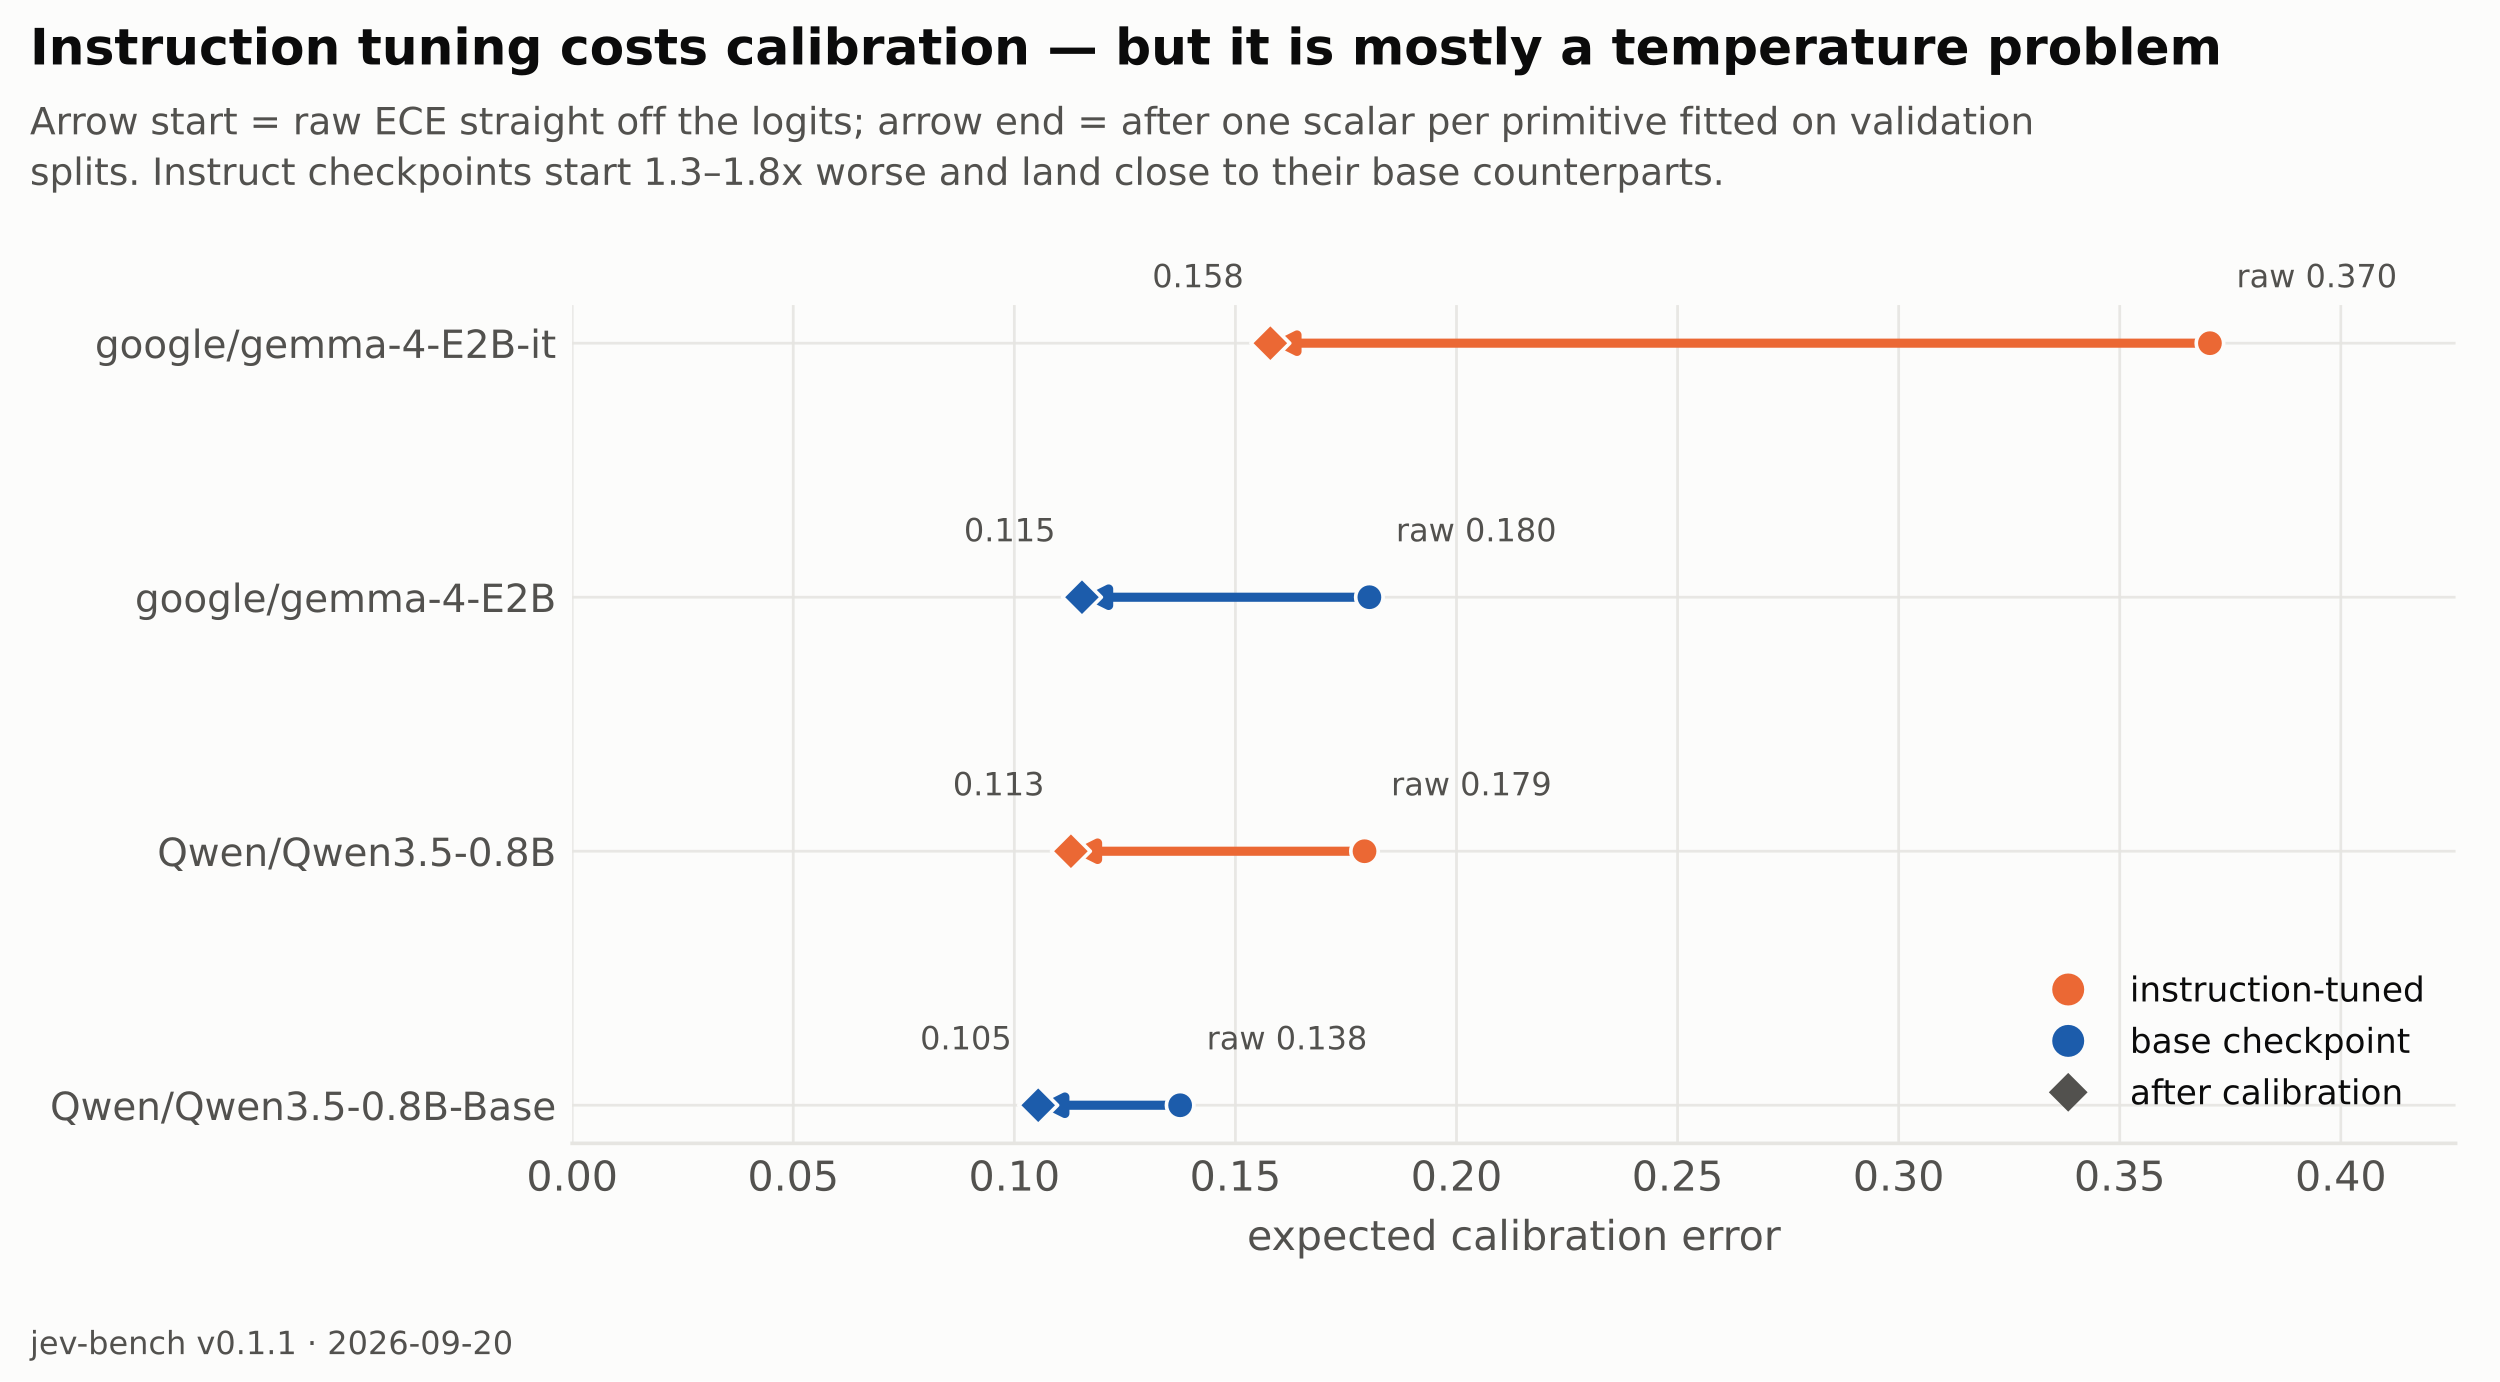
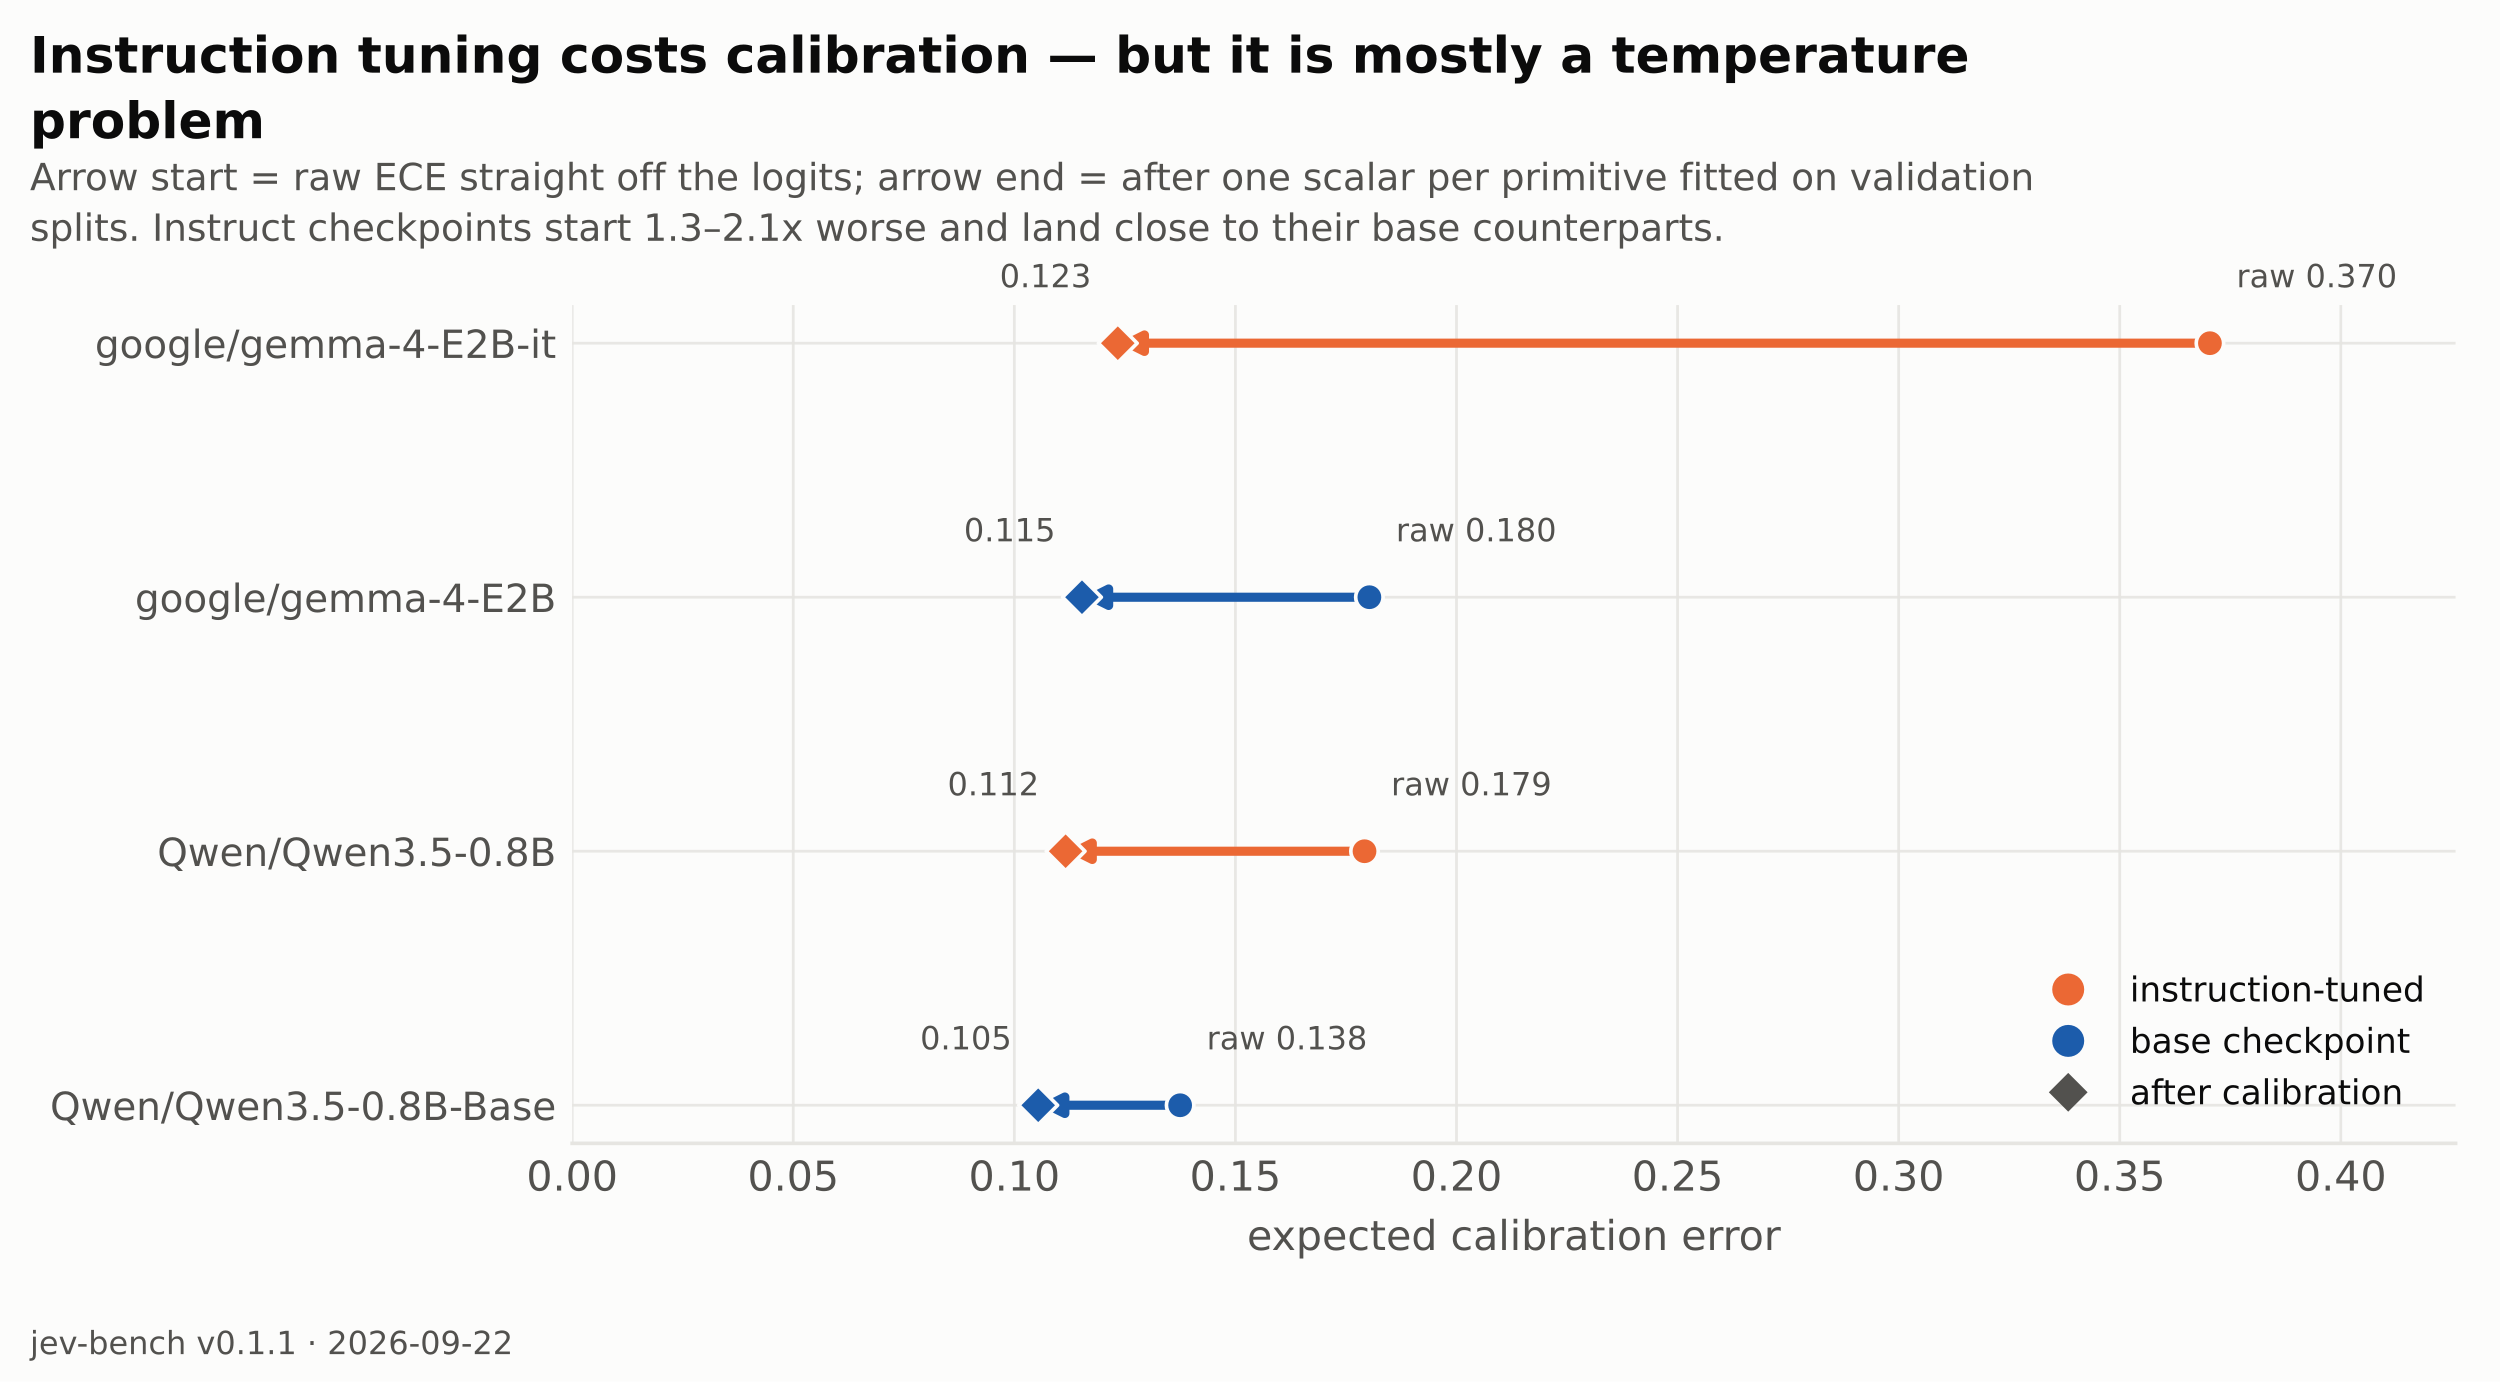
<svg xmlns="http://www.w3.org/2000/svg" xmlns:xlink="http://www.w3.org/1999/xlink" width="547.2pt" height="302.4pt" viewBox="0 0 547.2 302.4" version="1.1">
  <defs>
    <style type="text/css">*{stroke-linejoin: round; stroke-linecap: butt}</style>
  </defs>
  <g id="figure_1">
    <g id="patch_1">
      <path d="M 0 302.4  L 547.2 302.4  L 547.2 0  L 0 0  z " style="fill: #fcfcfb" />
    </g>
    <g id="axes_1">
      <g id="patch_2">
        <path d="M 125.236 250.258  L 537.48 250.258  L 537.48 66.778  L 125.236 66.778  z " style="fill: #fcfcfb" />
      </g>
      <g id="matplotlib.axis_1">
        <g id="xtick_1">
          <g id="line2d_1">
-             <path d="M 125.236 250.258  L 125.236 66.778  " clip-path="url(#p3a5cef9ee3)" style="fill: none; stroke: #e6e5e1; stroke-opacity: 0.9; stroke-width: 0.6; stroke-linecap: square" />
+             <path d="M 125.236 250.258  L 125.236 66.778  " clip-path="url(#p9d684d0114)" style="fill: none; stroke: #e6e5e1; stroke-opacity: 0.9; stroke-width: 0.6; stroke-linecap: square" />
          </g>
          <g id="line2d_2" />
          <g id="text_1">
            <text style="font-size: 9px; font-family: 'DejaVu Sans'; text-anchor: middle; fill: #52514e" x="125.236" y="260.596" transform="rotate(-0 125.2362 260.5958)">0.00</text>
          </g>
        </g>
        <g id="xtick_2">
          <g id="line2d_3">
-             <path d="M 173.626 250.258  L 173.626 66.778  " clip-path="url(#p3a5cef9ee3)" style="fill: none; stroke: #e6e5e1; stroke-opacity: 0.9; stroke-width: 0.6; stroke-linecap: square" />
+             <path d="M 173.626 250.258  L 173.626 66.778  " clip-path="url(#p9d684d0114)" style="fill: none; stroke: #e6e5e1; stroke-opacity: 0.9; stroke-width: 0.6; stroke-linecap: square" />
          </g>
          <g id="line2d_4" />
          <g id="text_2">
            <text style="font-size: 9px; font-family: 'DejaVu Sans'; text-anchor: middle; fill: #52514e" x="173.626" y="260.596" transform="rotate(-0 173.6262 260.5958)">0.05</text>
          </g>
        </g>
        <g id="xtick_3">
          <g id="line2d_5">
-             <path d="M 222.016 250.258  L 222.016 66.778  " clip-path="url(#p3a5cef9ee3)" style="fill: none; stroke: #e6e5e1; stroke-opacity: 0.9; stroke-width: 0.6; stroke-linecap: square" />
+             <path d="M 222.016 250.258  L 222.016 66.778  " clip-path="url(#p9d684d0114)" style="fill: none; stroke: #e6e5e1; stroke-opacity: 0.9; stroke-width: 0.6; stroke-linecap: square" />
          </g>
          <g id="line2d_6" />
          <g id="text_3">
            <text style="font-size: 9px; font-family: 'DejaVu Sans'; text-anchor: middle; fill: #52514e" x="222.016" y="260.596" transform="rotate(-0 222.0162 260.5958)">0.10</text>
          </g>
        </g>
        <g id="xtick_4">
          <g id="line2d_7">
-             <path d="M 270.406 250.258  L 270.406 66.778  " clip-path="url(#p3a5cef9ee3)" style="fill: none; stroke: #e6e5e1; stroke-opacity: 0.9; stroke-width: 0.6; stroke-linecap: square" />
+             <path d="M 270.406 250.258  L 270.406 66.778  " clip-path="url(#p9d684d0114)" style="fill: none; stroke: #e6e5e1; stroke-opacity: 0.9; stroke-width: 0.6; stroke-linecap: square" />
          </g>
          <g id="line2d_8" />
          <g id="text_4">
            <text style="font-size: 9px; font-family: 'DejaVu Sans'; text-anchor: middle; fill: #52514e" x="270.406" y="260.596" transform="rotate(-0 270.4061 260.5958)">0.15</text>
          </g>
        </g>
        <g id="xtick_5">
          <g id="line2d_9">
-             <path d="M 318.796 250.258  L 318.796 66.778  " clip-path="url(#p3a5cef9ee3)" style="fill: none; stroke: #e6e5e1; stroke-opacity: 0.9; stroke-width: 0.6; stroke-linecap: square" />
+             <path d="M 318.796 250.258  L 318.796 66.778  " clip-path="url(#p9d684d0114)" style="fill: none; stroke: #e6e5e1; stroke-opacity: 0.9; stroke-width: 0.6; stroke-linecap: square" />
          </g>
          <g id="line2d_10" />
          <g id="text_5">
            <text style="font-size: 9px; font-family: 'DejaVu Sans'; text-anchor: middle; fill: #52514e" x="318.796" y="260.596" transform="rotate(-0 318.7961 260.5958)">0.20</text>
          </g>
        </g>
        <g id="xtick_6">
          <g id="line2d_11">
-             <path d="M 367.186 250.258  L 367.186 66.778  " clip-path="url(#p3a5cef9ee3)" style="fill: none; stroke: #e6e5e1; stroke-opacity: 0.9; stroke-width: 0.6; stroke-linecap: square" />
+             <path d="M 367.186 250.258  L 367.186 66.778  " clip-path="url(#p9d684d0114)" style="fill: none; stroke: #e6e5e1; stroke-opacity: 0.9; stroke-width: 0.6; stroke-linecap: square" />
          </g>
          <g id="line2d_12" />
          <g id="text_6">
            <text style="font-size: 9px; font-family: 'DejaVu Sans'; text-anchor: middle; fill: #52514e" x="367.186" y="260.596" transform="rotate(-0 367.1861 260.5958)">0.25</text>
          </g>
        </g>
        <g id="xtick_7">
          <g id="line2d_13">
-             <path d="M 415.576 250.258  L 415.576 66.778  " clip-path="url(#p3a5cef9ee3)" style="fill: none; stroke: #e6e5e1; stroke-opacity: 0.9; stroke-width: 0.6; stroke-linecap: square" />
+             <path d="M 415.576 250.258  L 415.576 66.778  " clip-path="url(#p9d684d0114)" style="fill: none; stroke: #e6e5e1; stroke-opacity: 0.9; stroke-width: 0.6; stroke-linecap: square" />
          </g>
          <g id="line2d_14" />
          <g id="text_7">
            <text style="font-size: 9px; font-family: 'DejaVu Sans'; text-anchor: middle; fill: #52514e" x="415.576" y="260.596" transform="rotate(-0 415.576 260.5958)">0.30</text>
          </g>
        </g>
        <g id="xtick_8">
          <g id="line2d_15">
-             <path d="M 463.966 250.258  L 463.966 66.778  " clip-path="url(#p3a5cef9ee3)" style="fill: none; stroke: #e6e5e1; stroke-opacity: 0.9; stroke-width: 0.6; stroke-linecap: square" />
+             <path d="M 463.966 250.258  L 463.966 66.778  " clip-path="url(#p9d684d0114)" style="fill: none; stroke: #e6e5e1; stroke-opacity: 0.9; stroke-width: 0.6; stroke-linecap: square" />
          </g>
          <g id="line2d_16" />
          <g id="text_8">
            <text style="font-size: 9px; font-family: 'DejaVu Sans'; text-anchor: middle; fill: #52514e" x="463.966" y="260.596" transform="rotate(-0 463.966 260.5958)">0.35</text>
          </g>
        </g>
        <g id="xtick_9">
          <g id="line2d_17">
-             <path d="M 512.356 250.258  L 512.356 66.778  " clip-path="url(#p3a5cef9ee3)" style="fill: none; stroke: #e6e5e1; stroke-opacity: 0.9; stroke-width: 0.6; stroke-linecap: square" />
+             <path d="M 512.356 250.258  L 512.356 66.778  " clip-path="url(#p9d684d0114)" style="fill: none; stroke: #e6e5e1; stroke-opacity: 0.9; stroke-width: 0.6; stroke-linecap: square" />
          </g>
          <g id="line2d_18" />
          <g id="text_9">
            <text style="font-size: 9px; font-family: 'DejaVu Sans'; text-anchor: middle; fill: #52514e" x="512.356" y="260.596" transform="rotate(-0 512.3559 260.5958)">0.40</text>
          </g>
        </g>
        <g id="text_10">
          <text style="font-size: 9px; font-family: 'DejaVu Sans'; text-anchor: middle; fill: #52514e" x="331.358" y="273.596" transform="rotate(-0 331.3581 273.5965)">expected calibration error</text>
        </g>
      </g>
      <g id="matplotlib.axis_2">
        <g id="ytick_1">
          <g id="line2d_19">
-             <path d="M 125.236 75.118  L 537.48 75.118  " clip-path="url(#p3a5cef9ee3)" style="fill: none; stroke: #e6e5e1; stroke-opacity: 0.9; stroke-width: 0.6; stroke-linecap: square" />
+             <path d="M 125.236 75.118  L 537.48 75.118  " clip-path="url(#p9d684d0114)" style="fill: none; stroke: #e6e5e1; stroke-opacity: 0.9; stroke-width: 0.6; stroke-linecap: square" />
          </g>
          <g id="line2d_20" />
          <g id="text_11">
            <text style="font-size: 8.5px; font-family: 'DejaVu Sans'; text-anchor: end; fill: #52514e" x="121.736" y="78.347" transform="rotate(-0 121.7362 78.34691)">google/gemma-4-E2B-it</text>
          </g>
        </g>
        <g id="ytick_2">
          <g id="line2d_21">
-             <path d="M 125.236 130.718  L 537.48 130.718  " clip-path="url(#p3a5cef9ee3)" style="fill: none; stroke: #e6e5e1; stroke-opacity: 0.9; stroke-width: 0.6; stroke-linecap: square" />
+             <path d="M 125.236 130.718  L 537.48 130.718  " clip-path="url(#p9d684d0114)" style="fill: none; stroke: #e6e5e1; stroke-opacity: 0.9; stroke-width: 0.6; stroke-linecap: square" />
          </g>
          <g id="line2d_22" />
          <g id="text_12">
            <text style="font-size: 8.5px; font-family: 'DejaVu Sans'; text-anchor: end; fill: #52514e" x="121.736" y="133.947" transform="rotate(-0 121.7362 133.947)">google/gemma-4-E2B</text>
          </g>
        </g>
        <g id="ytick_3">
          <g id="line2d_23">
-             <path d="M 125.236 186.318  L 537.48 186.318  " clip-path="url(#p3a5cef9ee3)" style="fill: none; stroke: #e6e5e1; stroke-opacity: 0.9; stroke-width: 0.6; stroke-linecap: square" />
+             <path d="M 125.236 186.318  L 537.48 186.318  " clip-path="url(#p9d684d0114)" style="fill: none; stroke: #e6e5e1; stroke-opacity: 0.9; stroke-width: 0.6; stroke-linecap: square" />
          </g>
          <g id="line2d_24" />
          <g id="text_13">
            <text style="font-size: 8.5px; font-family: 'DejaVu Sans'; text-anchor: end; fill: #52514e" x="121.736" y="189.547" transform="rotate(-0 121.7362 189.5468)">Qwen/Qwen3.5-0.8B</text>
          </g>
        </g>
        <g id="ytick_4">
          <g id="line2d_25">
-             <path d="M 125.236 241.918  L 537.48 241.918  " clip-path="url(#p3a5cef9ee3)" style="fill: none; stroke: #e6e5e1; stroke-opacity: 0.9; stroke-width: 0.6; stroke-linecap: square" />
+             <path d="M 125.236 241.918  L 537.48 241.918  " clip-path="url(#p9d684d0114)" style="fill: none; stroke: #e6e5e1; stroke-opacity: 0.9; stroke-width: 0.6; stroke-linecap: square" />
          </g>
          <g id="line2d_26" />
          <g id="text_14">
            <text style="font-size: 8.5px; font-family: 'DejaVu Sans'; text-anchor: end; fill: #52514e" x="121.736" y="245.147" transform="rotate(-0 121.7362 245.1469)">Qwen/Qwen3.5-0.8B-Base</text>
          </g>
        </g>
      </g>
      <g id="patch_3">
        <path d="M 125.236 250.258  L 537.48 250.258  " style="fill: none; stroke: #e6e5e1; stroke-width: 0.8; stroke-linejoin: miter; stroke-linecap: square" />
      </g>
      <g id="patch_4">
-         <path d="M 483.709 75.118  Q 380.88 75.118 280.288 75.118  " style="fill: none; stroke: #eb6834; stroke-width: 2; stroke-linecap: round" />
-         <path d="M 283.888 76.918  L 280.288 75.118  L 283.888 73.318  z " style="fill: #eb6834; stroke: #eb6834; stroke-width: 2; stroke-linecap: round" />
+         <path d="M 483.709 75.118  Q 364.186 75.118 246.899 75.118  " style="fill: none; stroke: #eb6834; stroke-width: 2; stroke-linecap: round" />
+         <path d="M 250.499 76.918  L 246.899 75.118  L 250.499 73.318  z " style="fill: #eb6834; stroke: #eb6834; stroke-width: 2; stroke-linecap: round" />
      </g>
      <g id="PathCollection_1">
        <defs>
-           <path id="m8fc32e5bdf" d="M 0 3  C 0.796 3 1.559 2.684 2.121 2.121  C 2.684 1.559 3 0.796 3 0  C 3 -0.796 2.684 -1.559 2.121 -2.121  C 1.559 -2.684 0.796 -3 0 -3  C -0.796 -3 -1.559 -2.684 -2.121 -2.121  C -2.684 -1.559 -3 -0.796 -3 0  C -3 0.796 -2.684 1.559 -2.121 2.121  C -1.559 2.684 -0.796 3 0 3  z " style="stroke: #fcfcfb; stroke-width: 0.8" />
-         </defs>
-         <g clip-path="url(#p3a5cef9ee3)">
-           <use xlink:href="#m8fc32e5bdf" x="483.709" y="75.118" style="fill: #eb6834; stroke: #fcfcfb; stroke-width: 0.8" />
+           <path id="mdc21b66946" d="M 0 3  C 0.796 3 1.559 2.684 2.121 2.121  C 2.684 1.559 3 0.796 3 0  C 3 -0.796 2.684 -1.559 2.121 -2.121  C 1.559 -2.684 0.796 -3 0 -3  C -0.796 -3 -1.559 -2.684 -2.121 -2.121  C -2.684 -1.559 -3 -0.796 -3 0  C -3 0.796 -2.684 1.559 -2.121 2.121  C -1.559 2.684 -0.796 3 0 3  z " style="stroke: #fcfcfb; stroke-width: 0.8" />
+         </defs>
+         <g clip-path="url(#p9d684d0114)">
+           <use xlink:href="#mdc21b66946" x="483.709" y="75.118" style="fill: #eb6834; stroke: #fcfcfb; stroke-width: 0.8" />
        </g>
      </g>
      <g id="PathCollection_2">
        <defs>
-           <path id="mab7c550e55" d="M 0 4.243  L 4.243 0  L 0 -4.243  L -4.243 0  z " style="stroke: #fcfcfb; stroke-width: 0.8" />
-         </defs>
-         <g clip-path="url(#p3a5cef9ee3)">
-           <use xlink:href="#mab7c550e55" x="278.052" y="75.118" style="fill: #eb6834; stroke: #fcfcfb; stroke-width: 0.8" />
+           <path id="m0d20475100" d="M -0 4.243  L 4.243 0  L 0 -4.243  L -4.243 -0  z " style="stroke: #fcfcfb; stroke-width: 0.8" />
+         </defs>
+         <g clip-path="url(#p9d684d0114)">
+           <use xlink:href="#m0d20475100" x="244.663" y="75.118" style="fill: #eb6834; stroke: #fcfcfb; stroke-width: 0.8" />
        </g>
      </g>
      <g id="text_15">
        <text style="font-size: 7px; font-family: 'DejaVu Sans'; text-anchor: start; fill: #52514e" x="489.516" y="62.886" transform="rotate(-0 489.5159 62.88555)">raw 0.370</text>
      </g>
      <g id="text_16">
-         <text style="font-size: 7px; font-family: 'DejaVu Sans'; text-anchor: end; fill: #52514e" x="272.245" y="62.886" transform="rotate(-0 272.2449 62.88555)">0.158</text>
+         <text style="font-size: 7px; font-family: 'DejaVu Sans'; text-anchor: end; fill: #52514e" x="238.856" y="62.886" transform="rotate(-0 238.8559 62.88555)">0.123</text>
      </g>
      <g id="patch_5">
        <path d="M 299.73 130.718  Q 268.277 130.718 239.06 130.718  " style="fill: none; stroke: #1c5cab; stroke-width: 2; stroke-linecap: round" />
        <path d="M 242.66 132.518  L 239.06 130.718  L 242.66 128.918  z " style="fill: #1c5cab; stroke: #1c5cab; stroke-width: 2; stroke-linecap: round" />
      </g>
      <g id="PathCollection_3">
        <defs>
-           <path id="m6d2d3764f1" d="M 0 3  C 0.796 3 1.559 2.684 2.121 2.121  C 2.684 1.559 3 0.796 3 0  C 3 -0.796 2.684 -1.559 2.121 -2.121  C 1.559 -2.684 0.796 -3 0 -3  C -0.796 -3 -1.559 -2.684 -2.121 -2.121  C -2.684 -1.559 -3 -0.796 -3 0  C -3 0.796 -2.684 1.559 -2.121 2.121  C -1.559 2.684 -0.796 3 0 3  z " style="stroke: #fcfcfb; stroke-width: 0.8" />
-         </defs>
-         <g clip-path="url(#p3a5cef9ee3)">
-           <use xlink:href="#m6d2d3764f1" x="299.73" y="130.718" style="fill: #1c5cab; stroke: #fcfcfb; stroke-width: 0.8" />
+           <path id="ma943e6b611" d="M 0 3  C 0.796 3 1.559 2.684 2.121 2.121  C 2.684 1.559 3 0.796 3 0  C 3 -0.796 2.684 -1.559 2.121 -2.121  C 1.559 -2.684 0.796 -3 0 -3  C -0.796 -3 -1.559 -2.684 -2.121 -2.121  C -2.684 -1.559 -3 -0.796 -3 0  C -3 0.796 -2.684 1.559 -2.121 2.121  C -1.559 2.684 -0.796 3 0 3  z " style="stroke: #fcfcfb; stroke-width: 0.8" />
+         </defs>
+         <g clip-path="url(#p9d684d0114)">
+           <use xlink:href="#ma943e6b611" x="299.73" y="130.718" style="fill: #1c5cab; stroke: #fcfcfb; stroke-width: 0.8" />
        </g>
      </g>
      <g id="PathCollection_4">
        <defs>
-           <path id="m7baafdfb08" d="M 0 4.243  L 4.243 0  L 0 -4.243  L -4.243 0  z " style="stroke: #fcfcfb; stroke-width: 0.8" />
-         </defs>
-         <g clip-path="url(#p3a5cef9ee3)">
-           <use xlink:href="#m7baafdfb08" x="236.823" y="130.718" style="fill: #1c5cab; stroke: #fcfcfb; stroke-width: 0.8" />
+           <path id="mf7a5395cff" d="M -0 4.243  L 4.243 0  L 0 -4.243  L -4.243 -0  z " style="stroke: #fcfcfb; stroke-width: 0.8" />
+         </defs>
+         <g clip-path="url(#p9d684d0114)">
+           <use xlink:href="#mf7a5395cff" x="236.823" y="130.718" style="fill: #1c5cab; stroke: #fcfcfb; stroke-width: 0.8" />
        </g>
      </g>
      <g id="text_17">
        <text style="font-size: 7px; font-family: 'DejaVu Sans'; text-anchor: start; fill: #52514e" x="305.537" y="118.486" transform="rotate(-0 305.5372 118.4857)">raw 0.180</text>
      </g>
      <g id="text_18">
        <text style="font-size: 7px; font-family: 'DejaVu Sans'; text-anchor: end; fill: #52514e" x="231.017" y="118.486" transform="rotate(-0 231.0167 118.4857)">0.115</text>
      </g>
      <g id="patch_6">
-         <path d="M 298.666 186.318  Q 266.535 186.318 236.64 186.318  " style="fill: none; stroke: #eb6834; stroke-width: 2; stroke-linecap: round" />
-         <path d="M 240.24 188.118  L 236.64 186.318  L 240.24 184.518  z " style="fill: #eb6834; stroke: #eb6834; stroke-width: 2; stroke-linecap: round" />
+         <path d="M 298.666 186.318  Q 265.954 186.318 235.479 186.318  " style="fill: none; stroke: #eb6834; stroke-width: 2; stroke-linecap: round" />
+         <path d="M 239.079 188.118  L 235.479 186.318  L 239.079 184.518  z " style="fill: #eb6834; stroke: #eb6834; stroke-width: 2; stroke-linecap: round" />
      </g>
      <g id="PathCollection_5">
-         <g clip-path="url(#p3a5cef9ee3)">
-           <use xlink:href="#m8fc32e5bdf" x="298.666" y="186.318" style="fill: #eb6834; stroke: #fcfcfb; stroke-width: 0.8" />
+         <g clip-path="url(#p9d684d0114)">
+           <use xlink:href="#mdc21b66946" x="298.666" y="186.318" style="fill: #eb6834; stroke: #fcfcfb; stroke-width: 0.8" />
        </g>
      </g>
      <g id="PathCollection_6">
-         <g clip-path="url(#p3a5cef9ee3)">
-           <use xlink:href="#mab7c550e55" x="234.404" y="186.318" style="fill: #eb6834; stroke: #fcfcfb; stroke-width: 0.8" />
+         <g clip-path="url(#p9d684d0114)">
+           <use xlink:href="#m0d20475100" x="233.243" y="186.318" style="fill: #eb6834; stroke: #fcfcfb; stroke-width: 0.8" />
        </g>
      </g>
      <g id="text_19">
        <text style="font-size: 7px; font-family: 'DejaVu Sans'; text-anchor: start; fill: #52514e" x="304.473" y="174.086" transform="rotate(-0 304.4727 174.0858)">raw 0.179</text>
      </g>
      <g id="text_20">
-         <text style="font-size: 7px; font-family: 'DejaVu Sans'; text-anchor: end; fill: #52514e" x="228.597" y="174.086" transform="rotate(-0 228.5972 174.0858)">0.113</text>
+         <text style="font-size: 7px; font-family: 'DejaVu Sans'; text-anchor: end; fill: #52514e" x="227.436" y="174.086" transform="rotate(-0 227.4358 174.0858)">0.112</text>
      </g>
      <g id="patch_7">
        <path d="M 258.309 241.918  Q 242.775 241.918 229.478 241.918  " style="fill: none; stroke: #1c5cab; stroke-width: 2; stroke-linecap: round" />
        <path d="M 233.078 243.718  L 229.478 241.918  L 233.078 240.118  z " style="fill: #1c5cab; stroke: #1c5cab; stroke-width: 2; stroke-linecap: round" />
      </g>
      <g id="PathCollection_7">
-         <g clip-path="url(#p3a5cef9ee3)">
-           <use xlink:href="#m6d2d3764f1" x="258.309" y="241.918" style="fill: #1c5cab; stroke: #fcfcfb; stroke-width: 0.8" />
+         <g clip-path="url(#p9d684d0114)">
+           <use xlink:href="#ma943e6b611" x="258.309" y="241.918" style="fill: #1c5cab; stroke: #fcfcfb; stroke-width: 0.8" />
        </g>
      </g>
      <g id="PathCollection_8">
-         <g clip-path="url(#p3a5cef9ee3)">
-           <use xlink:href="#m7baafdfb08" x="227.242" y="241.918" style="fill: #1c5cab; stroke: #fcfcfb; stroke-width: 0.8" />
+         <g clip-path="url(#p9d684d0114)">
+           <use xlink:href="#mf7a5395cff" x="227.242" y="241.918" style="fill: #1c5cab; stroke: #fcfcfb; stroke-width: 0.8" />
        </g>
      </g>
      <g id="text_21">
        <text style="font-size: 7px; font-family: 'DejaVu Sans'; text-anchor: start; fill: #52514e" x="264.115" y="229.686" transform="rotate(-0 264.1154 229.6859)">raw 0.138</text>
      </g>
      <g id="text_22">
        <text style="font-size: 7px; font-family: 'DejaVu Sans'; text-anchor: end; fill: #52514e" x="221.435" y="229.686" transform="rotate(-0 221.4355 229.6859)">0.105</text>
      </g>
      <g id="legend_1">
        <g id="line2d_27">
          <path d="M 445.191 216.58  L 452.691 216.58  L 460.191 216.58  " style="fill: none" />
          <defs>
-             <path id="m984c797d64" d="M 0 3  C 0.796 3 1.559 2.684 2.121 2.121  C 2.684 1.559 3 0.796 3 0  C 3 -0.796 2.684 -1.559 2.121 -2.121  C 1.559 -2.684 0.796 -3 0 -3  C -0.796 -3 -1.559 -2.684 -2.121 -2.121  C -2.684 -1.559 -3 -0.796 -3 0  C -3 0.796 -2.684 1.559 -2.121 2.121  C -1.559 2.684 -0.796 3 0 3  z " style="stroke: #eb6834" />
+             <path id="mc7a392d8ef" d="M 0 3  C 0.796 3 1.559 2.684 2.121 2.121  C 2.684 1.559 3 0.796 3 0  C 3 -0.796 2.684 -1.559 2.121 -2.121  C 1.559 -2.684 0.796 -3 0 -3  C -0.796 -3 -1.559 -2.684 -2.121 -2.121  C -2.684 -1.559 -3 -0.796 -3 0  C -3 0.796 -2.684 1.559 -2.121 2.121  C -1.559 2.684 -0.796 3 0 3  z " style="stroke: #eb6834" />
          </defs>
          <g>
-             <use xlink:href="#m984c797d64" x="452.691" y="216.58" style="fill: #eb6834; stroke: #eb6834" />
+             <use xlink:href="#mc7a392d8ef" x="452.691" y="216.58" style="fill: #eb6834; stroke: #eb6834" />
          </g>
        </g>
        <g id="text_23">
          <text style="font-size: 7.5px; font-family: 'DejaVu Sans'; text-anchor: start; fill: #0b0b0b" x="466.191" y="219.205" transform="rotate(-0 466.1913 219.205)">instruction-tuned</text>
        </g>
        <g id="line2d_28">
          <path d="M 445.191 227.831  L 452.691 227.831  L 460.191 227.831  " style="fill: none" />
          <defs>
-             <path id="m6ace835284" d="M 0 3  C 0.796 3 1.559 2.684 2.121 2.121  C 2.684 1.559 3 0.796 3 0  C 3 -0.796 2.684 -1.559 2.121 -2.121  C 1.559 -2.684 0.796 -3 0 -3  C -0.796 -3 -1.559 -2.684 -2.121 -2.121  C -2.684 -1.559 -3 -0.796 -3 0  C -3 0.796 -2.684 1.559 -2.121 2.121  C -1.559 2.684 -0.796 3 0 3  z " style="stroke: #1c5cab" />
+             <path id="mb74f34d223" d="M 0 3  C 0.796 3 1.559 2.684 2.121 2.121  C 2.684 1.559 3 0.796 3 0  C 3 -0.796 2.684 -1.559 2.121 -2.121  C 1.559 -2.684 0.796 -3 0 -3  C -0.796 -3 -1.559 -2.684 -2.121 -2.121  C -2.684 -1.559 -3 -0.796 -3 0  C -3 0.796 -2.684 1.559 -2.121 2.121  C -1.559 2.684 -0.796 3 0 3  z " style="stroke: #1c5cab" />
          </defs>
          <g>
-             <use xlink:href="#m6ace835284" x="452.691" y="227.831" style="fill: #1c5cab; stroke: #1c5cab" />
+             <use xlink:href="#mb74f34d223" x="452.691" y="227.831" style="fill: #1c5cab; stroke: #1c5cab" />
          </g>
        </g>
        <g id="text_24">
          <text style="font-size: 7.5px; font-family: 'DejaVu Sans'; text-anchor: start; fill: #0b0b0b" x="466.191" y="230.456" transform="rotate(-0 466.1913 230.4555)">base checkpoint</text>
        </g>
        <g id="line2d_29">
          <path d="M 445.191 239.081  L 452.691 239.081  L 460.191 239.081  " style="fill: none" />
          <defs>
-             <path id="mde67bb391b" d="M 0 3.536  L 3.536 0  L 0 -3.536  L -3.536 0  z " style="stroke: #52514e; stroke-linejoin: miter" />
+             <path id="mc453d506d8" d="M -0 3.536  L 3.536 0  L 0 -3.536  L -3.536 -0  z " style="stroke: #52514e; stroke-linejoin: miter" />
          </defs>
          <g>
-             <use xlink:href="#mde67bb391b" x="452.691" y="239.081" style="fill: #52514e; stroke: #52514e; stroke-linejoin: miter" />
+             <use xlink:href="#mc453d506d8" x="452.691" y="239.081" style="fill: #52514e; stroke: #52514e; stroke-linejoin: miter" />
          </g>
        </g>
        <g id="text_25">
          <text style="font-size: 7.5px; font-family: 'DejaVu Sans'; text-anchor: start; fill: #0b0b0b" x="466.191" y="241.706" transform="rotate(-0 466.1913 241.7061)">after calibration</text>
        </g>
      </g>
    </g>
    <g id="text_26">
-       <text style="font-weight: 600; font-size: 11px; font-family: 'DejaVu Sans'; text-anchor: start; fill: #0b0b0b" x="6.566" y="14.118" transform="rotate(-0 6.5664 14.11828)">Instruction tuning costs calibration — but it is mostly a temperature problem</text>
+       <text style="font-weight: 600; font-size: 11px; font-family: 'DejaVu Sans'; fill: #0b0b0b" transform="translate(6.5664 15.90234)">Instruction tuning costs calibration — but it is mostly a temperature</text>
+       <text style="font-weight: 600; font-size: 11px; font-family: 'DejaVu Sans'; fill: #0b0b0b" transform="translate(6.5664 30.24531)">problem</text>
    </g>
    <g id="text_27">
-       <text style="font-size: 8.2px; font-family: 'DejaVu Sans'; fill: #52514e" transform="translate(6.5664 29.39769)">Arrow start = raw ECE straight off the logits; arrow end = after one scalar per primitive fitted on validation</text>
-       <text style="font-size: 8.2px; font-family: 'DejaVu Sans'; fill: #52514e" transform="translate(6.5664 40.46769)">splits. Instruct checkpoints start 1.3–1.8x worse and land close to their base counterparts.</text>
+       <text style="font-size: 8.2px; font-family: 'DejaVu Sans'; fill: #52514e" transform="translate(6.5664 41.63769)">Arrow start = raw ECE straight off the logits; arrow end = after one scalar per primitive fitted on validation</text>
+       <text style="font-size: 8.2px; font-family: 'DejaVu Sans'; fill: #52514e" transform="translate(6.5664 52.70769)">splits. Instruct checkpoints start 1.3–2.1x worse and land close to their base counterparts.</text>
    </g>
    <g id="text_28">
-       <text style="font-size: 7px; font-family: 'DejaVu Sans'; text-anchor: start; fill: #52514e" x="6.566" y="296.398" transform="rotate(-0 6.5664 296.3984)">jev-bench v0.1.1 · 2026-09-20</text>
+       <text style="font-size: 7px; font-family: 'DejaVu Sans'; text-anchor: start; fill: #52514e" x="6.566" y="296.398" transform="rotate(-0 6.5664 296.3984)">jev-bench v0.1.1 · 2026-09-22</text>
    </g>
  </g>
  <defs>
-     <clipPath id="p3a5cef9ee3">
+     <clipPath id="p9d684d0114">
      <rect x="125.236" y="66.778" width="412.244" height="183.48" />
    </clipPath>
  </defs>
</svg>
